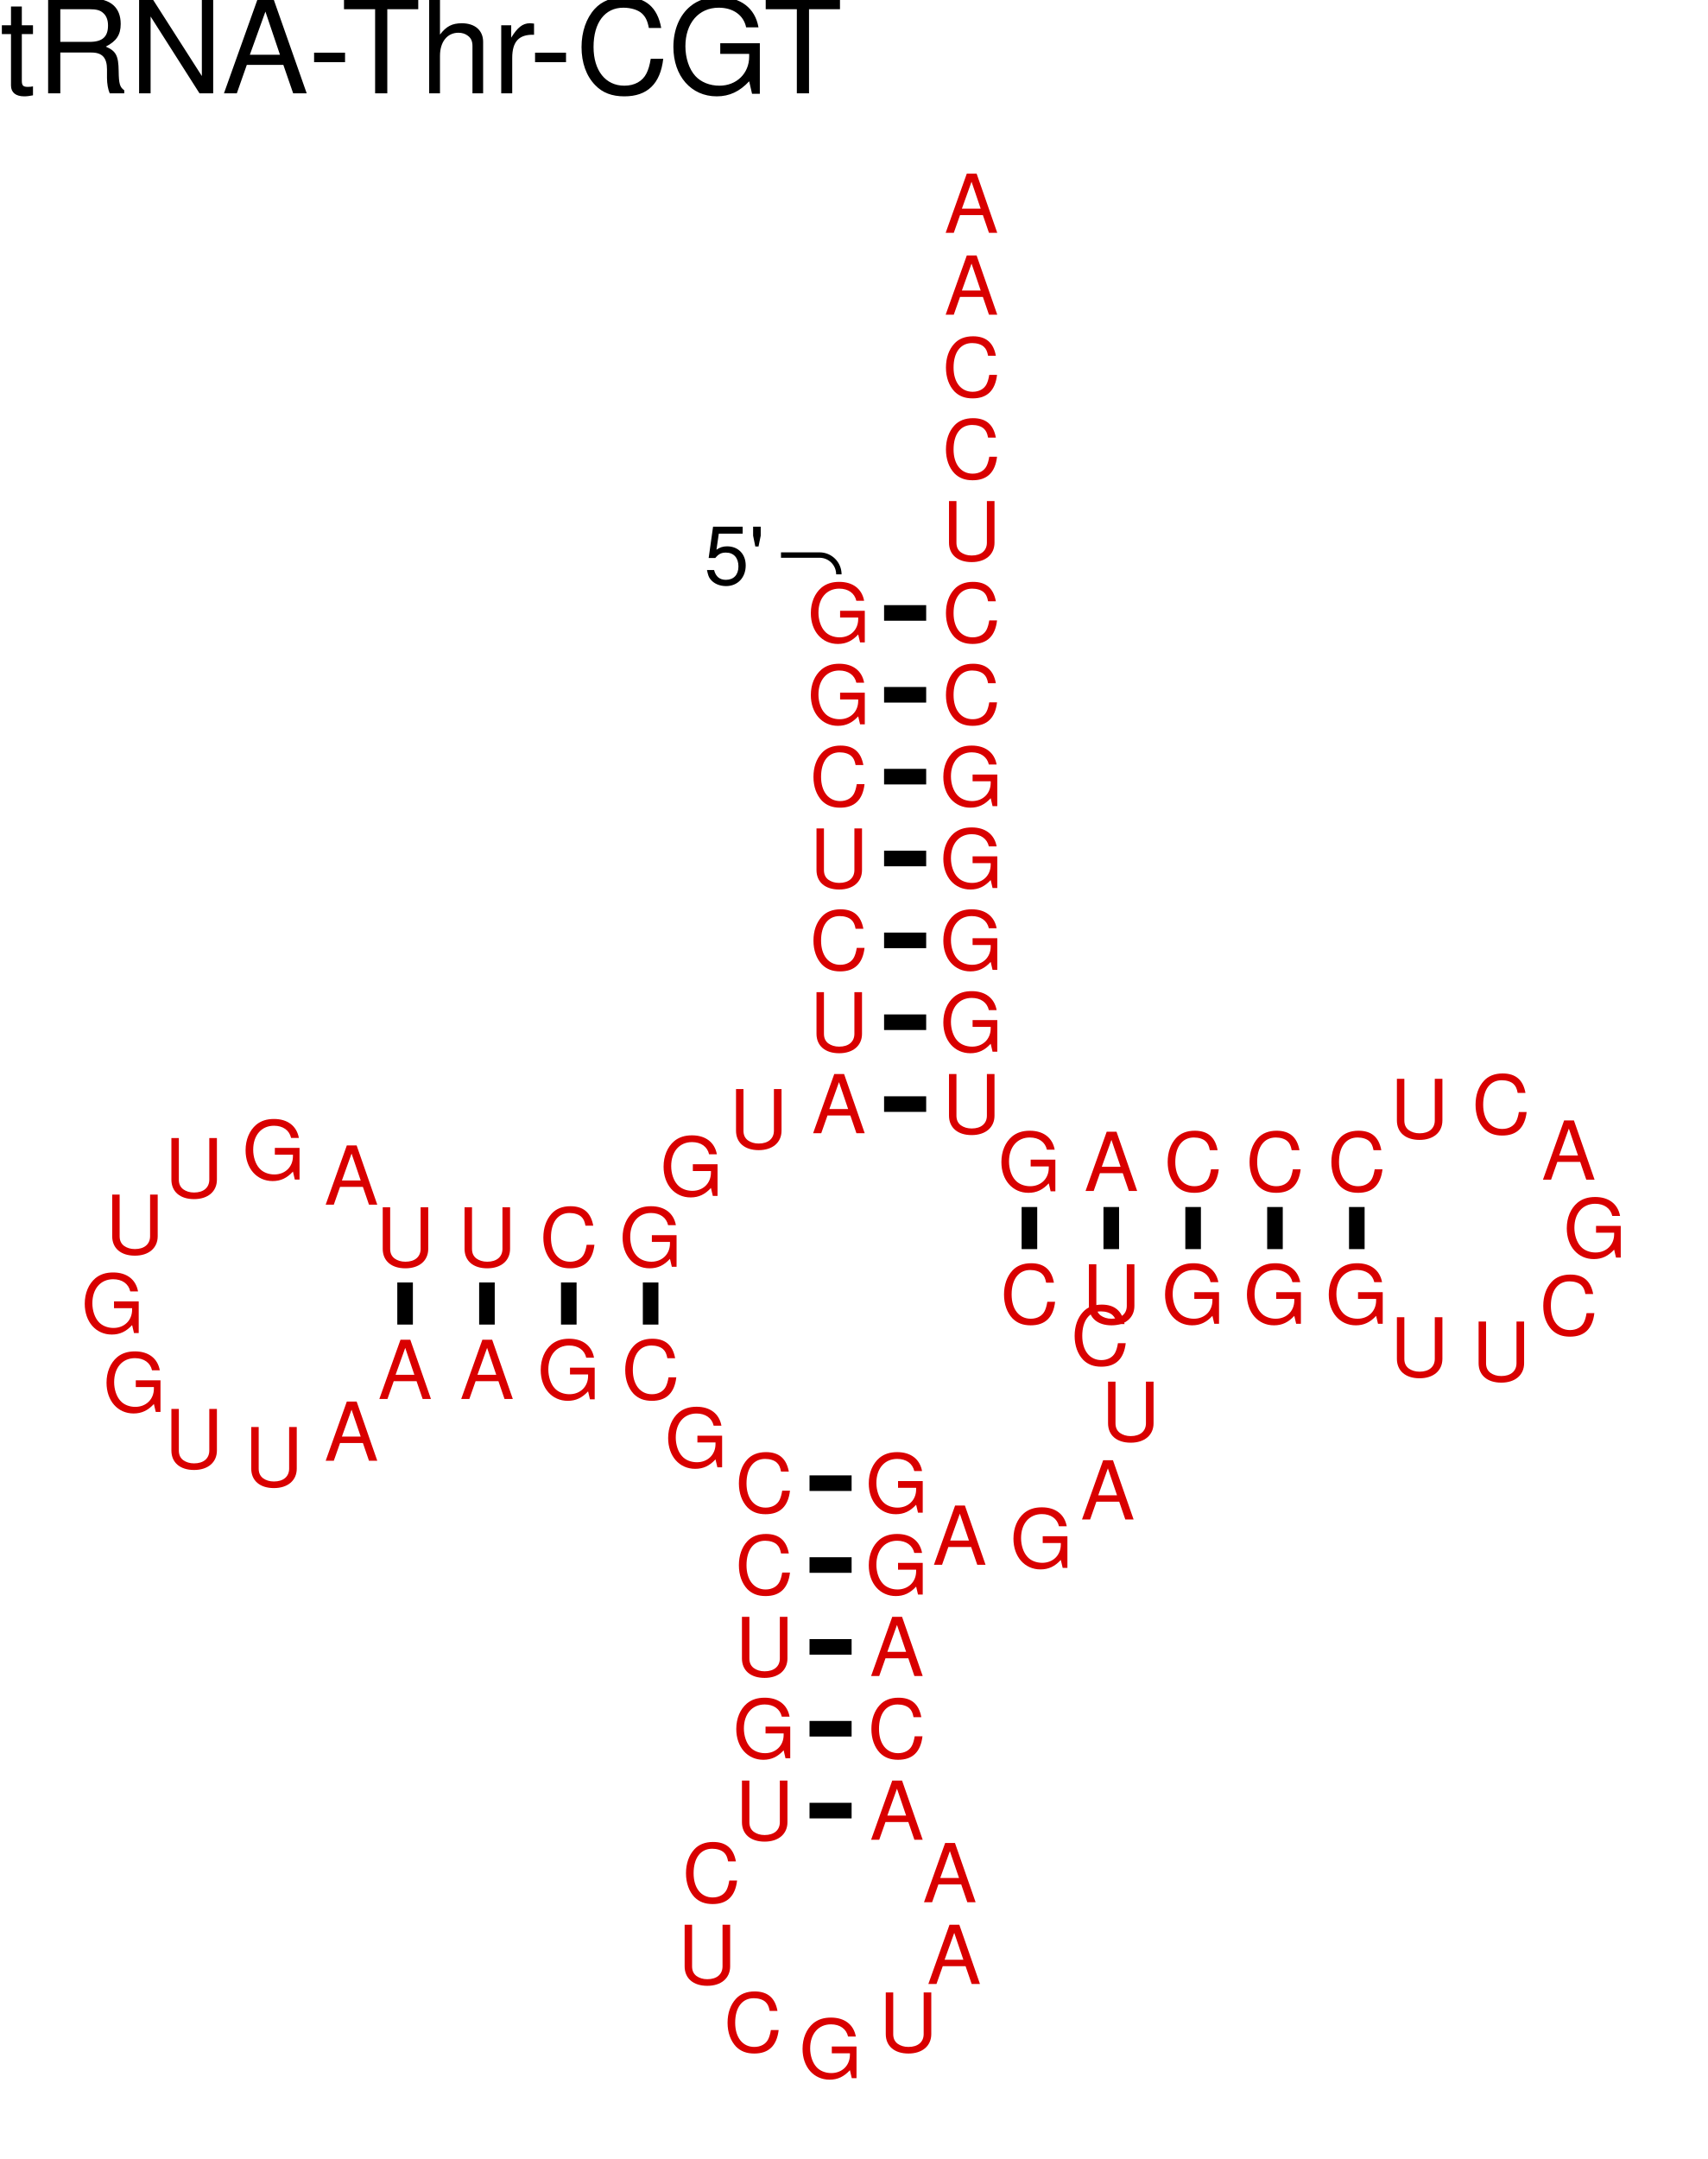
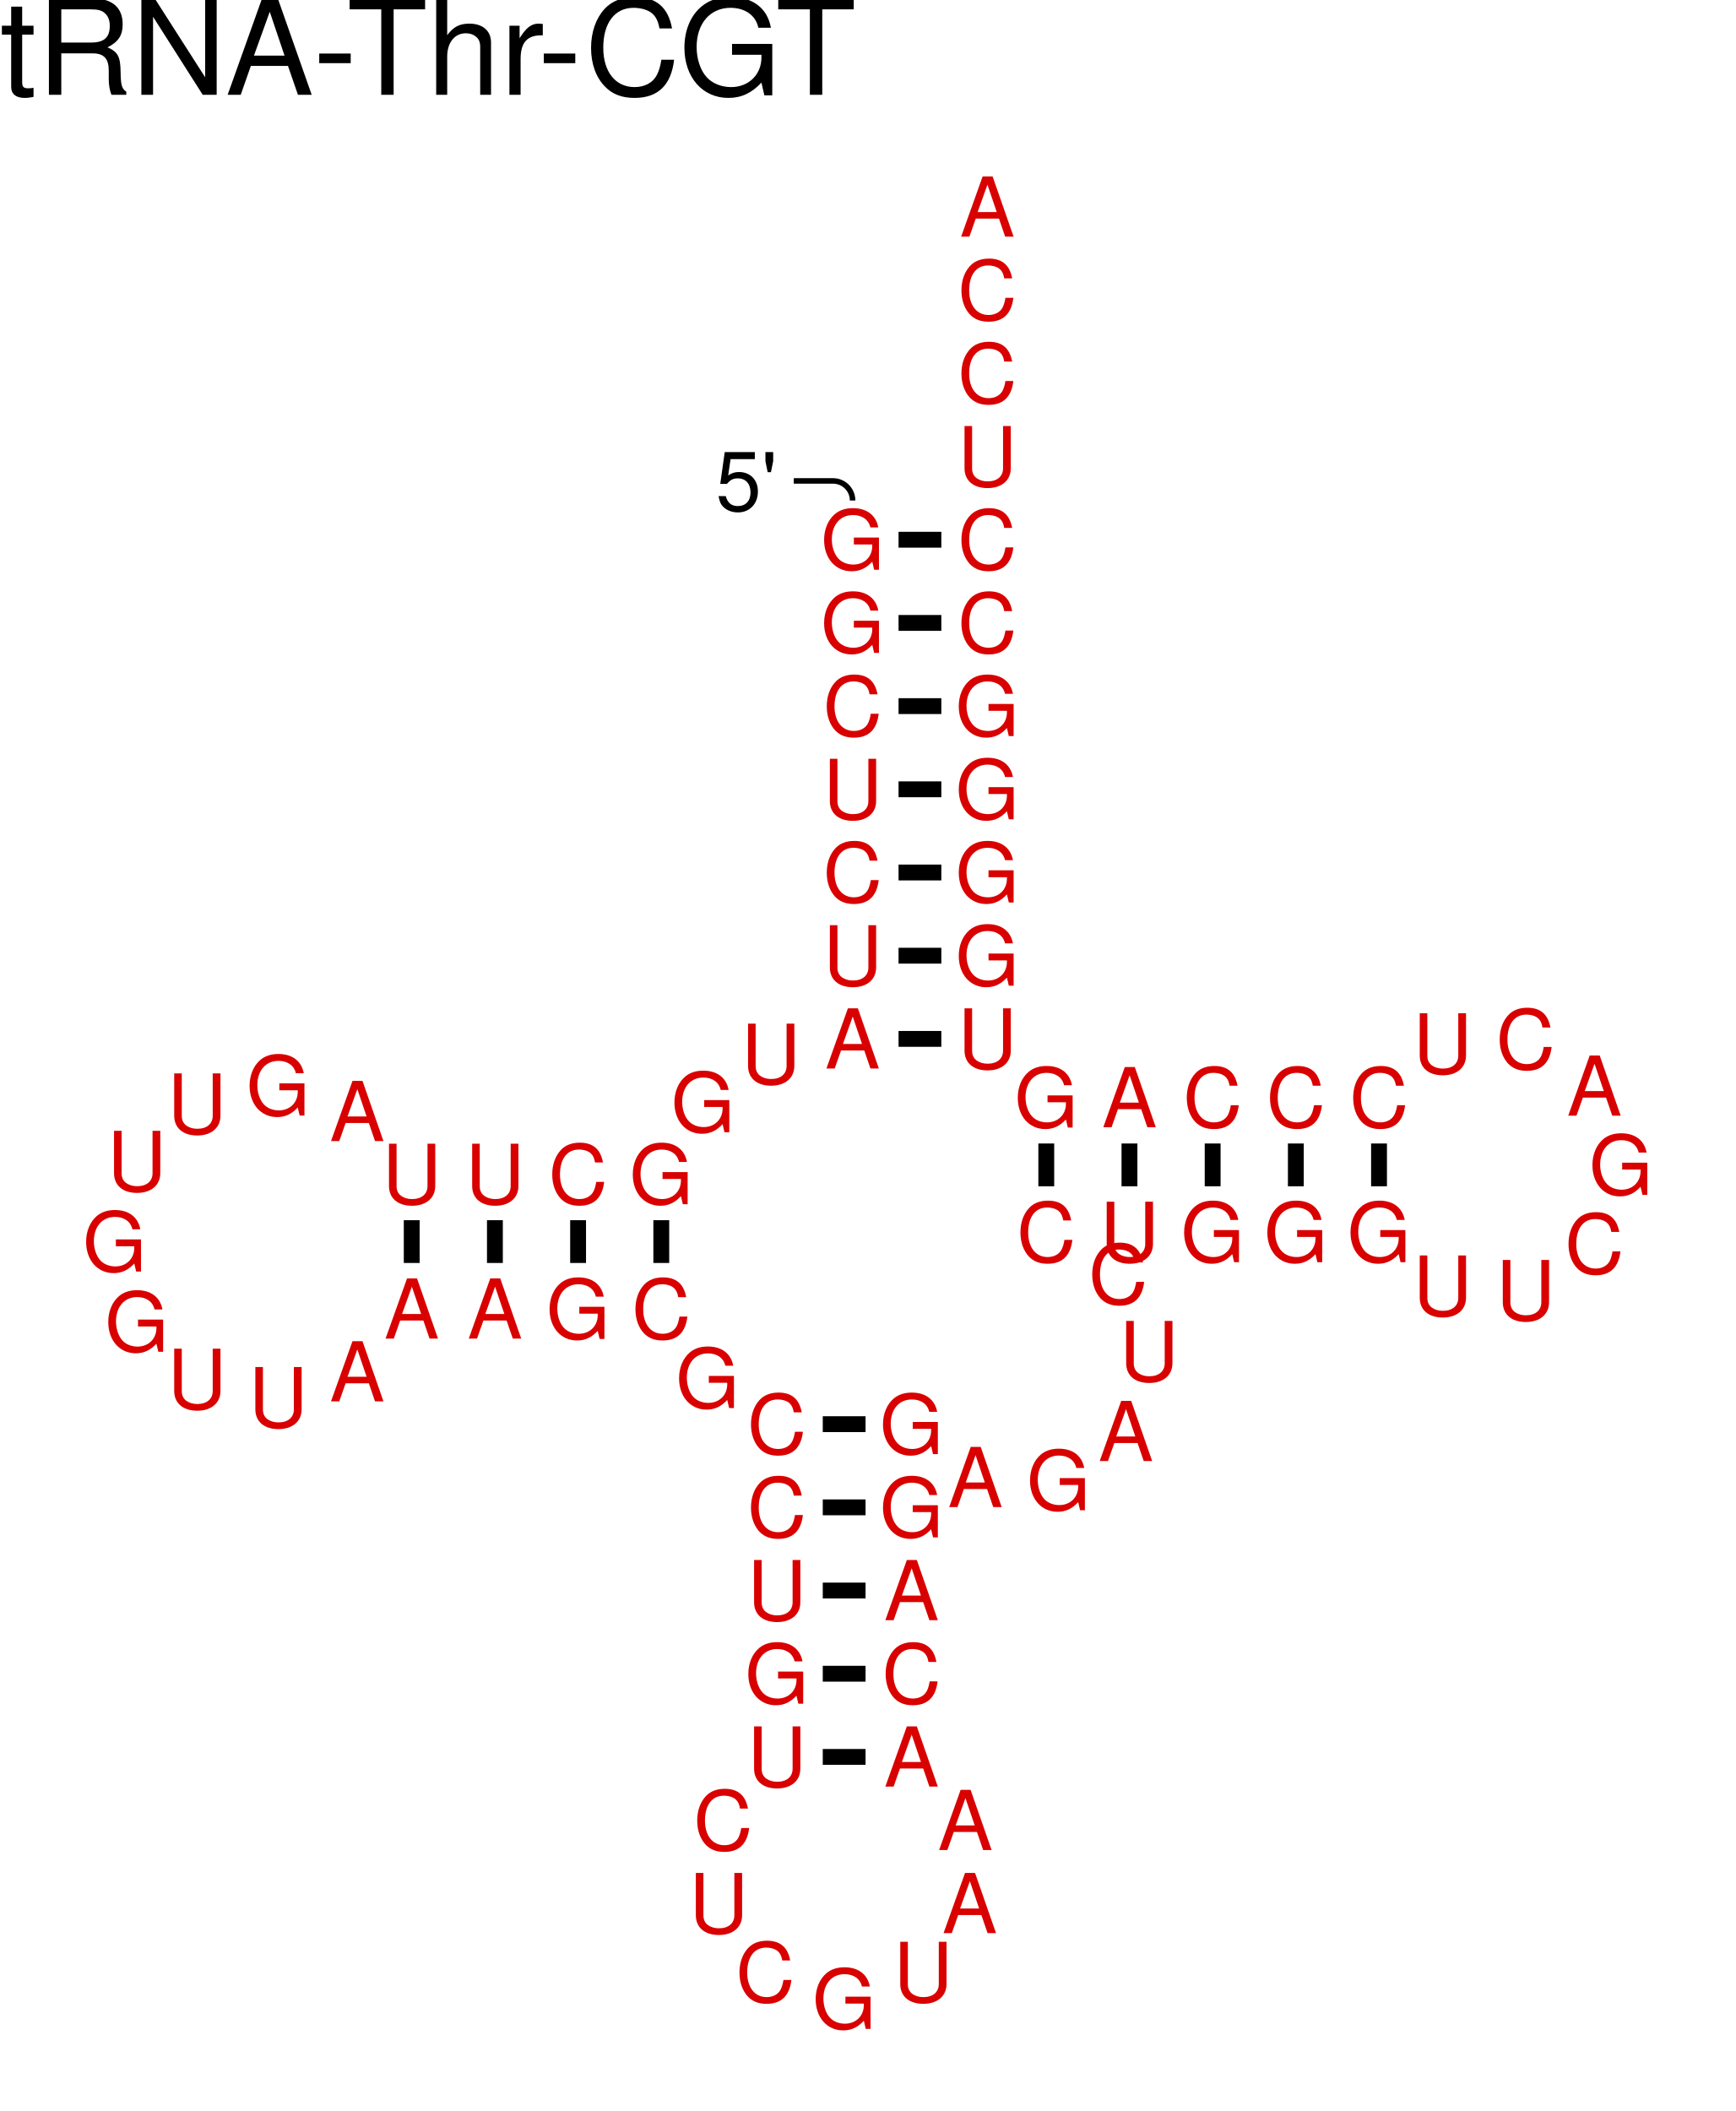
- <svg xmlns="http://www.w3.org/2000/svg" version="1.0" width="157.727" height="199.397" id="svg2403" xml:space="preserve">
+ <svg xmlns="http://www.w3.org/2000/svg" version="1.0" width="157.727" height="191.837" id="svg2403" xml:space="preserve">
  <text x="0" y="8.616" id="text1000">
    <tspan x="0" y="8.616" fill="#000000" font-variant="normal" font-weight="normal" font-style="normal" font-family="Helvetica, Arial, sans-serif" font-size="12" id="tspan1001">tRNA-Thr-CGT</tspan>
  </text>
+   <path fill="none" stroke="#000000" stroke-width="1.44" stroke-linecap="butt" stroke-linejoin="miter" d="M 81.66 49.048 L 85.548 49.048 " />
  <path fill="none" stroke="#000000" stroke-width="1.44" stroke-linecap="butt" stroke-linejoin="miter" d="M 81.66 56.608 L 85.548 56.608 " />
  <path fill="none" stroke="#000000" stroke-width="1.44" stroke-linecap="butt" stroke-linejoin="miter" d="M 81.66 64.168 L 85.548 64.168 " />
  <path fill="none" stroke="#000000" stroke-width="1.44" stroke-linecap="butt" stroke-linejoin="miter" d="M 81.66 71.728 L 85.548 71.728 " />
  <path fill="none" stroke="#000000" stroke-width="1.44" stroke-linecap="butt" stroke-linejoin="miter" d="M 81.66 79.288 L 85.548 79.288 " />
  <path fill="none" stroke="#000000" stroke-width="1.44" stroke-linecap="butt" stroke-linejoin="miter" d="M 81.66 86.849 L 85.548 86.849 " />
  <path fill="none" stroke="#000000" stroke-width="1.44" stroke-linecap="butt" stroke-linejoin="miter" d="M 81.66 94.409 L 85.548 94.409 " />
-   <path fill="none" stroke="#000000" stroke-width="1.44" stroke-linecap="butt" stroke-linejoin="miter" d="M 81.66 101.969 L 85.548 101.969 " />
-   <path fill="none" stroke="#000000" stroke-width="1.44" stroke-linecap="butt" stroke-linejoin="miter" d="M 60.097 118.445 L 60.097 122.333 " />
-   <path fill="none" stroke="#000000" stroke-width="1.44" stroke-linecap="butt" stroke-linejoin="miter" d="M 52.537 118.445 L 52.537 122.333 " />
-   <path fill="none" stroke="#000000" stroke-width="1.44" stroke-linecap="butt" stroke-linejoin="miter" d="M 44.977 118.445 L 44.977 122.333 " />
-   <path fill="none" stroke="#000000" stroke-width="1.44" stroke-linecap="butt" stroke-linejoin="miter" d="M 37.417 118.445 L 37.417 122.333 " />
+   <path fill="none" stroke="#000000" stroke-width="1.44" stroke-linecap="butt" stroke-linejoin="miter" d="M 60.097 110.885 L 60.097 114.773 " />
+   <path fill="none" stroke="#000000" stroke-width="1.44" stroke-linecap="butt" stroke-linejoin="miter" d="M 52.537 110.885 L 52.537 114.773 " />
+   <path fill="none" stroke="#000000" stroke-width="1.44" stroke-linecap="butt" stroke-linejoin="miter" d="M 44.977 110.885 L 44.977 114.773 " />
+   <path fill="none" stroke="#000000" stroke-width="1.44" stroke-linecap="butt" stroke-linejoin="miter" d="M 37.417 110.885 L 37.417 114.773 " />
+   <path fill="none" stroke="#000000" stroke-width="1.44" stroke-linecap="butt" stroke-linejoin="miter" d="M 74.773 129.42 L 78.661 129.42 " />
  <path fill="none" stroke="#000000" stroke-width="1.44" stroke-linecap="butt" stroke-linejoin="miter" d="M 74.773 136.98 L 78.661 136.98 " />
  <path fill="none" stroke="#000000" stroke-width="1.44" stroke-linecap="butt" stroke-linejoin="miter" d="M 74.773 144.54 L 78.661 144.54 " />
  <path fill="none" stroke="#000000" stroke-width="1.44" stroke-linecap="butt" stroke-linejoin="miter" d="M 74.773 152.1 L 78.661 152.1 " />
  <path fill="none" stroke="#000000" stroke-width="1.44" stroke-linecap="butt" stroke-linejoin="miter" d="M 74.773 159.66 L 78.661 159.66 " />
-   <path fill="none" stroke="#000000" stroke-width="1.44" stroke-linecap="butt" stroke-linejoin="miter" d="M 74.773 167.22 L 78.661 167.22 " />
-   <path fill="none" stroke="#000000" stroke-width="1.44" stroke-linecap="butt" stroke-linejoin="miter" d="M 95.085 115.363 L 95.085 111.475 " />
-   <path fill="none" stroke="#000000" stroke-width="1.44" stroke-linecap="butt" stroke-linejoin="miter" d="M 102.645 115.363 L 102.645 111.475 " />
-   <path fill="none" stroke="#000000" stroke-width="1.44" stroke-linecap="butt" stroke-linejoin="miter" d="M 110.205 115.363 L 110.205 111.475 " />
-   <path fill="none" stroke="#000000" stroke-width="1.44" stroke-linecap="butt" stroke-linejoin="miter" d="M 117.765 115.363 L 117.765 111.475 " />
-   <path fill="none" stroke="#000000" stroke-width="1.44" stroke-linecap="butt" stroke-linejoin="miter" d="M 125.325 115.363 L 125.325 111.475 " />
-   <text x="74.566" y="59.301" id="text1002">
-     <tspan x="74.566" y="59.301" fill="#d90000" font-variant="normal" font-weight="normal" font-style="normal" font-family="Helvetica, Arial, sans-serif" font-size="7.5" id="tspan1003">G</tspan>
-   </text>
-   <text x="74.566" y="66.861" id="text1004">
-     <tspan x="74.566" y="66.861" fill="#d90000" font-variant="normal" font-weight="normal" font-style="normal" font-family="Helvetica, Arial, sans-serif" font-size="7.5" id="tspan1005">G</tspan>
-   </text>
-   <text x="74.776" y="74.421" id="text1006">
-     <tspan x="74.776" y="74.421" fill="#d90000" font-variant="normal" font-weight="normal" font-style="normal" font-family="Helvetica, Arial, sans-serif" font-size="7.5" id="tspan1007">C</tspan>
-   </text>
-   <text x="74.776" y="81.981" id="text1008">
-     <tspan x="74.776" y="81.981" fill="#d90000" font-variant="normal" font-weight="normal" font-style="normal" font-family="Helvetica, Arial, sans-serif" font-size="7.5" id="tspan1009">U</tspan>
-   </text>
-   <text x="74.776" y="89.541" id="text1010">
-     <tspan x="74.776" y="89.541" fill="#d90000" font-variant="normal" font-weight="normal" font-style="normal" font-family="Helvetica, Arial, sans-serif" font-size="7.5" id="tspan1011">C</tspan>
-   </text>
-   <text x="74.776" y="97.101" id="text1012">
-     <tspan x="74.776" y="97.101" fill="#d90000" font-variant="normal" font-weight="normal" font-style="normal" font-family="Helvetica, Arial, sans-serif" font-size="7.5" id="tspan1013">U</tspan>
-   </text>
-   <text x="74.982" y="104.661" id="text1014">
-     <tspan x="74.982" y="104.661" fill="#d90000" font-variant="normal" font-weight="normal" font-style="normal" font-family="Helvetica, Arial, sans-serif" font-size="7.5" id="tspan1015">A</tspan>
-   </text>
-   <text x="67.345" y="106.051" id="text1016">
-     <tspan x="67.345" y="106.051" fill="#d90000" font-variant="normal" font-weight="normal" font-style="normal" font-family="Helvetica, Arial, sans-serif" font-size="7.5" id="tspan1017">U</tspan>
-   </text>
-   <text x="60.963" y="110.417" id="text1018">
-     <tspan x="60.963" y="110.417" fill="#d90000" font-variant="normal" font-weight="normal" font-style="normal" font-family="Helvetica, Arial, sans-serif" font-size="7.5" id="tspan1019">G</tspan>
-   </text>
-   <text x="57.179" y="116.962" id="text1020">
-     <tspan x="57.179" y="116.962" fill="#d90000" font-variant="normal" font-weight="normal" font-style="normal" font-family="Helvetica, Arial, sans-serif" font-size="7.5" id="tspan1021">G</tspan>
-   </text>
-   <text x="49.829" y="116.962" id="text1022">
-     <tspan x="49.829" y="116.962" fill="#d90000" font-variant="normal" font-weight="normal" font-style="normal" font-family="Helvetica, Arial, sans-serif" font-size="7.5" id="tspan1023">C</tspan>
-   </text>
-   <text x="42.269" y="116.962" id="text1024">
-     <tspan x="42.269" y="116.962" fill="#d90000" font-variant="normal" font-weight="normal" font-style="normal" font-family="Helvetica, Arial, sans-serif" font-size="7.5" id="tspan1025">U</tspan>
-   </text>
-   <text x="34.709" y="116.962" id="text1026">
-     <tspan x="34.709" y="116.962" fill="#d90000" font-variant="normal" font-weight="normal" font-style="normal" font-family="Helvetica, Arial, sans-serif" font-size="7.5" id="tspan1027">U</tspan>
-   </text>
-   <text x="29.957" y="111.255" id="text1028">
-     <tspan x="29.957" y="111.255" fill="#d90000" font-variant="normal" font-weight="normal" font-style="normal" font-family="Helvetica, Arial, sans-serif" font-size="7.5" id="tspan1029">A</tspan>
-   </text>
-   <text x="22.355" y="108.904" id="text1030">
-     <tspan x="22.355" y="108.904" fill="#d90000" font-variant="normal" font-weight="normal" font-style="normal" font-family="Helvetica, Arial, sans-serif" font-size="7.5" id="tspan1031">G</tspan>
-   </text>
-   <text x="15.192" y="110.575" id="text1032">
-     <tspan x="15.192" y="110.575" fill="#d90000" font-variant="normal" font-weight="normal" font-style="normal" font-family="Helvetica, Arial, sans-serif" font-size="7.5" id="tspan1033">U</tspan>
-   </text>
-   <text x="9.723" y="115.795" id="text1034">
-     <tspan x="9.723" y="115.795" fill="#d90000" font-variant="normal" font-weight="normal" font-style="normal" font-family="Helvetica, Arial, sans-serif" font-size="7.5" id="tspan1035">U</tspan>
-   </text>
-   <text x="7.5" y="123.082" id="text1036">
-     <tspan x="7.5" y="123.082" fill="#d90000" font-variant="normal" font-weight="normal" font-style="normal" font-family="Helvetica, Arial, sans-serif" font-size="7.5" id="tspan1037">G</tspan>
-   </text>
-   <text x="9.513" y="130.369" id="text1038">
-     <tspan x="9.513" y="130.369" fill="#d90000" font-variant="normal" font-weight="normal" font-style="normal" font-family="Helvetica, Arial, sans-serif" font-size="7.5" id="tspan1039">G</tspan>
-   </text>
-   <text x="15.192" y="135.588" id="text1040">
-     <tspan x="15.192" y="135.588" fill="#d90000" font-variant="normal" font-weight="normal" font-style="normal" font-family="Helvetica, Arial, sans-serif" font-size="7.5" id="tspan1041">U</tspan>
-   </text>
-   <text x="22.565" y="137.259" id="text1042">
-     <tspan x="22.565" y="137.259" fill="#d90000" font-variant="normal" font-weight="normal" font-style="normal" font-family="Helvetica, Arial, sans-serif" font-size="7.5" id="tspan1043">U</tspan>
-   </text>
-   <text x="29.957" y="134.908" id="text1044">
-     <tspan x="29.957" y="134.908" fill="#d90000" font-variant="normal" font-weight="normal" font-style="normal" font-family="Helvetica, Arial, sans-serif" font-size="7.5" id="tspan1045">A</tspan>
-   </text>
-   <text x="34.915" y="129.202" id="text1046">
-     <tspan x="34.915" y="129.202" fill="#d90000" font-variant="normal" font-weight="normal" font-style="normal" font-family="Helvetica, Arial, sans-serif" font-size="7.5" id="tspan1047">A</tspan>
-   </text>
-   <text x="42.475" y="129.202" id="text1048">
-     <tspan x="42.475" y="129.202" fill="#d90000" font-variant="normal" font-weight="normal" font-style="normal" font-family="Helvetica, Arial, sans-serif" font-size="7.5" id="tspan1049">A</tspan>
-   </text>
-   <text x="49.619" y="129.202" id="text1050">
-     <tspan x="49.619" y="129.202" fill="#d90000" font-variant="normal" font-weight="normal" font-style="normal" font-family="Helvetica, Arial, sans-serif" font-size="7.5" id="tspan1051">G</tspan>
-   </text>
-   <text x="57.389" y="129.202" id="text1052">
-     <tspan x="57.389" y="129.202" fill="#d90000" font-variant="normal" font-weight="normal" font-style="normal" font-family="Helvetica, Arial, sans-serif" font-size="7.5" id="tspan1053">C</tspan>
-   </text>
-   <text x="61.387" y="135.483" id="text1054">
-     <tspan x="61.387" y="135.483" fill="#d90000" font-variant="normal" font-weight="normal" font-style="normal" font-family="Helvetica, Arial, sans-serif" font-size="7.5" id="tspan1055">G</tspan>
-   </text>
-   <text x="67.889" y="139.673" id="text1056">
-     <tspan x="67.889" y="139.673" fill="#d90000" font-variant="normal" font-weight="normal" font-style="normal" font-family="Helvetica, Arial, sans-serif" font-size="7.5" id="tspan1057">C</tspan>
-   </text>
-   <text x="67.889" y="147.233" id="text1058">
-     <tspan x="67.889" y="147.233" fill="#d90000" font-variant="normal" font-weight="normal" font-style="normal" font-family="Helvetica, Arial, sans-serif" font-size="7.5" id="tspan1059">C</tspan>
-   </text>
-   <text x="67.889" y="154.793" id="text1060">
-     <tspan x="67.889" y="154.793" fill="#d90000" font-variant="normal" font-weight="normal" font-style="normal" font-family="Helvetica, Arial, sans-serif" font-size="7.5" id="tspan1061">U</tspan>
-   </text>
-   <text x="67.679" y="162.353" id="text1062">
-     <tspan x="67.679" y="162.353" fill="#d90000" font-variant="normal" font-weight="normal" font-style="normal" font-family="Helvetica, Arial, sans-serif" font-size="7.5" id="tspan1063">G</tspan>
-   </text>
-   <text x="67.889" y="169.913" id="text1064">
-     <tspan x="67.889" y="169.913" fill="#d90000" font-variant="normal" font-weight="normal" font-style="normal" font-family="Helvetica, Arial, sans-serif" font-size="7.5" id="tspan1065">U</tspan>
-   </text>
-   <text x="63.002" y="175.68" id="text1066">
-     <tspan x="63.002" y="175.68" fill="#d90000" font-variant="normal" font-weight="normal" font-style="normal" font-family="Helvetica, Arial, sans-serif" font-size="7.5" id="tspan1067">C</tspan>
-   </text>
-   <text x="62.599" y="183.23" id="text1068">
-     <tspan x="62.599" y="183.23" fill="#d90000" font-variant="normal" font-weight="normal" font-style="normal" font-family="Helvetica, Arial, sans-serif" font-size="7.5" id="tspan1069">U</tspan>
-   </text>
-   <text x="66.845" y="189.485" id="text1070">
-     <tspan x="66.845" y="189.485" fill="#d90000" font-variant="normal" font-weight="normal" font-style="normal" font-family="Helvetica, Arial, sans-serif" font-size="7.5" id="tspan1071">C</tspan>
-   </text>
-   <text x="73.799" y="191.897" id="text1072">
-     <tspan x="73.799" y="191.897" fill="#d90000" font-variant="normal" font-weight="normal" font-style="normal" font-family="Helvetica, Arial, sans-serif" font-size="7.5" id="tspan1073">G</tspan>
-   </text>
-   <text x="81.174" y="189.485" id="text1074">
-     <tspan x="81.174" y="189.485" fill="#d90000" font-variant="normal" font-weight="normal" font-style="normal" font-family="Helvetica, Arial, sans-serif" font-size="7.5" id="tspan1075">U</tspan>
-   </text>
-   <text x="85.626" y="183.23" id="text1076">
-     <tspan x="85.626" y="183.23" fill="#d90000" font-variant="normal" font-weight="normal" font-style="normal" font-family="Helvetica, Arial, sans-serif" font-size="7.5" id="tspan1077">A</tspan>
-   </text>
-   <text x="85.223" y="175.68" id="text1078">
-     <tspan x="85.223" y="175.68" fill="#d90000" font-variant="normal" font-weight="normal" font-style="normal" font-family="Helvetica, Arial, sans-serif" font-size="7.5" id="tspan1079">A</tspan>
-   </text>
-   <text x="80.335" y="169.913" id="text1080">
-     <tspan x="80.335" y="169.913" fill="#d90000" font-variant="normal" font-weight="normal" font-style="normal" font-family="Helvetica, Arial, sans-serif" font-size="7.5" id="tspan1081">A</tspan>
-   </text>
-   <text x="80.129" y="162.353" id="text1082">
-     <tspan x="80.129" y="162.353" fill="#d90000" font-variant="normal" font-weight="normal" font-style="normal" font-family="Helvetica, Arial, sans-serif" font-size="7.5" id="tspan1083">C</tspan>
-   </text>
-   <text x="80.335" y="154.793" id="text1084">
-     <tspan x="80.335" y="154.793" fill="#d90000" font-variant="normal" font-weight="normal" font-style="normal" font-family="Helvetica, Arial, sans-serif" font-size="7.5" id="tspan1085">A</tspan>
-   </text>
-   <text x="79.919" y="147.233" id="text1086">
-     <tspan x="79.919" y="147.233" fill="#d90000" font-variant="normal" font-weight="normal" font-style="normal" font-family="Helvetica, Arial, sans-serif" font-size="7.5" id="tspan1087">G</tspan>
-   </text>
-   <text x="79.919" y="139.673" id="text1088">
-     <tspan x="79.919" y="139.673" fill="#d90000" font-variant="normal" font-weight="normal" font-style="normal" font-family="Helvetica, Arial, sans-serif" font-size="7.5" id="tspan1089">G</tspan>
-   </text>
-   <text x="86.14" y="144.516" id="text1090">
-     <tspan x="86.14" y="144.516" fill="#d90000" font-variant="normal" font-weight="normal" font-style="normal" font-family="Helvetica, Arial, sans-serif" font-size="7.5" id="tspan1091">A</tspan>
-   </text>
-   <text x="93.28" y="144.771" id="text1092">
-     <tspan x="93.28" y="144.771" fill="#d90000" font-variant="normal" font-weight="normal" font-style="normal" font-family="Helvetica, Arial, sans-serif" font-size="7.5" id="tspan1093">G</tspan>
-   </text>
-   <text x="99.815" y="140.331" id="text1094">
-     <tspan x="99.815" y="140.331" fill="#d90000" font-variant="normal" font-weight="normal" font-style="normal" font-family="Helvetica, Arial, sans-serif" font-size="7.5" id="tspan1095">A</tspan>
-   </text>
-   <text x="101.708" y="133.068" id="text1096">
-     <tspan x="101.708" y="133.068" fill="#d90000" font-variant="normal" font-weight="normal" font-style="normal" font-family="Helvetica, Arial, sans-serif" font-size="7.5" id="tspan1097">U</tspan>
-   </text>
-   <text x="98.903" y="126.048" id="text1098">
-     <tspan x="98.903" y="126.048" fill="#d90000" font-variant="normal" font-weight="normal" font-style="normal" font-family="Helvetica, Arial, sans-serif" font-size="7.5" id="tspan1099">C</tspan>
-   </text>
-   <text x="92.377" y="122.231" id="text1100">
-     <tspan x="92.377" y="122.231" fill="#d90000" font-variant="normal" font-weight="normal" font-style="normal" font-family="Helvetica, Arial, sans-serif" font-size="7.5" id="tspan1101">C</tspan>
-   </text>
-   <text x="99.937" y="122.231" id="text1102">
-     <tspan x="99.937" y="122.231" fill="#d90000" font-variant="normal" font-weight="normal" font-style="normal" font-family="Helvetica, Arial, sans-serif" font-size="7.5" id="tspan1103">U</tspan>
-   </text>
-   <text x="107.287" y="122.231" id="text1104">
-     <tspan x="107.287" y="122.231" fill="#d90000" font-variant="normal" font-weight="normal" font-style="normal" font-family="Helvetica, Arial, sans-serif" font-size="7.5" id="tspan1105">G</tspan>
-   </text>
-   <text x="114.847" y="122.231" id="text1106">
-     <tspan x="114.847" y="122.231" fill="#d90000" font-variant="normal" font-weight="normal" font-style="normal" font-family="Helvetica, Arial, sans-serif" font-size="7.5" id="tspan1107">G</tspan>
-   </text>
-   <text x="122.407" y="122.231" id="text1108">
-     <tspan x="122.407" y="122.231" fill="#d90000" font-variant="normal" font-weight="normal" font-style="normal" font-family="Helvetica, Arial, sans-serif" font-size="7.5" id="tspan1109">G</tspan>
-   </text>
-   <text x="128.385" y="127.119" id="text1110">
-     <tspan x="128.385" y="127.119" fill="#d90000" font-variant="normal" font-weight="normal" font-style="normal" font-family="Helvetica, Arial, sans-serif" font-size="7.5" id="tspan1111">U</tspan>
-   </text>
-   <text x="135.934" y="127.522" id="text1112">
-     <tspan x="135.934" y="127.522" fill="#d90000" font-variant="normal" font-weight="normal" font-style="normal" font-family="Helvetica, Arial, sans-serif" font-size="7.5" id="tspan1113">U</tspan>
-   </text>
-   <text x="142.189" y="123.276" id="text1114">
-     <tspan x="142.189" y="123.276" fill="#d90000" font-variant="normal" font-weight="normal" font-style="normal" font-family="Helvetica, Arial, sans-serif" font-size="7.5" id="tspan1115">C</tspan>
-   </text>
-   <text x="144.392" y="116.111" id="text1116">
-     <tspan x="144.392" y="116.111" fill="#d90000" font-variant="normal" font-weight="normal" font-style="normal" font-family="Helvetica, Arial, sans-serif" font-size="7.5" id="tspan1117">G</tspan>
-   </text>
-   <text x="142.396" y="108.947" id="text1118">
-     <tspan x="142.396" y="108.947" fill="#d90000" font-variant="normal" font-weight="normal" font-style="normal" font-family="Helvetica, Arial, sans-serif" font-size="7.5" id="tspan1119">A</tspan>
-   </text>
-   <text x="135.934" y="104.701" id="text1120">
-     <tspan x="135.934" y="104.701" fill="#d90000" font-variant="normal" font-weight="normal" font-style="normal" font-family="Helvetica, Arial, sans-serif" font-size="7.5" id="tspan1121">C</tspan>
-   </text>
-   <text x="128.385" y="105.104" id="text1122">
-     <tspan x="128.385" y="105.104" fill="#d90000" font-variant="normal" font-weight="normal" font-style="normal" font-family="Helvetica, Arial, sans-serif" font-size="7.5" id="tspan1123">U</tspan>
-   </text>
-   <text x="122.617" y="109.991" id="text1124">
-     <tspan x="122.617" y="109.991" fill="#d90000" font-variant="normal" font-weight="normal" font-style="normal" font-family="Helvetica, Arial, sans-serif" font-size="7.5" id="tspan1125">C</tspan>
-   </text>
-   <text x="115.057" y="109.991" id="text1126">
-     <tspan x="115.057" y="109.991" fill="#d90000" font-variant="normal" font-weight="normal" font-style="normal" font-family="Helvetica, Arial, sans-serif" font-size="7.5" id="tspan1127">C</tspan>
-   </text>
-   <text x="107.497" y="109.991" id="text1128">
-     <tspan x="107.497" y="109.991" fill="#d90000" font-variant="normal" font-weight="normal" font-style="normal" font-family="Helvetica, Arial, sans-serif" font-size="7.5" id="tspan1129">C</tspan>
-   </text>
-   <text x="100.143" y="109.991" id="text1130">
-     <tspan x="100.143" y="109.991" fill="#d90000" font-variant="normal" font-weight="normal" font-style="normal" font-family="Helvetica, Arial, sans-serif" font-size="7.5" id="tspan1131">A</tspan>
-   </text>
-   <text x="92.167" y="109.991" id="text1132">
-     <tspan x="92.167" y="109.991" fill="#d90000" font-variant="normal" font-weight="normal" font-style="normal" font-family="Helvetica, Arial, sans-serif" font-size="7.5" id="tspan1133">G</tspan>
-   </text>
-   <text x="87.016" y="104.661" id="text1134">
-     <tspan x="87.016" y="104.661" fill="#d90000" font-variant="normal" font-weight="normal" font-style="normal" font-family="Helvetica, Arial, sans-serif" font-size="7.5" id="tspan1135">U</tspan>
-   </text>
-   <text x="86.806" y="97.101" id="text1136">
-     <tspan x="86.806" y="97.101" fill="#d90000" font-variant="normal" font-weight="normal" font-style="normal" font-family="Helvetica, Arial, sans-serif" font-size="7.5" id="tspan1137">G</tspan>
-   </text>
-   <text x="86.806" y="89.541" id="text1138">
-     <tspan x="86.806" y="89.541" fill="#d90000" font-variant="normal" font-weight="normal" font-style="normal" font-family="Helvetica, Arial, sans-serif" font-size="7.5" id="tspan1139">G</tspan>
-   </text>
-   <text x="86.806" y="81.981" id="text1140">
-     <tspan x="86.806" y="81.981" fill="#d90000" font-variant="normal" font-weight="normal" font-style="normal" font-family="Helvetica, Arial, sans-serif" font-size="7.5" id="tspan1141">G</tspan>
-   </text>
-   <text x="86.806" y="74.421" id="text1142">
-     <tspan x="86.806" y="74.421" fill="#d90000" font-variant="normal" font-weight="normal" font-style="normal" font-family="Helvetica, Arial, sans-serif" font-size="7.5" id="tspan1143">G</tspan>
-   </text>
-   <text x="87.016" y="66.861" id="text1144">
-     <tspan x="87.016" y="66.861" fill="#d90000" font-variant="normal" font-weight="normal" font-style="normal" font-family="Helvetica, Arial, sans-serif" font-size="7.5" id="tspan1145">C</tspan>
-   </text>
-   <text x="87.016" y="59.301" id="text1146">
-     <tspan x="87.016" y="59.301" fill="#d90000" font-variant="normal" font-weight="normal" font-style="normal" font-family="Helvetica, Arial, sans-serif" font-size="7.5" id="tspan1147">C</tspan>
-   </text>
-   <text x="87.016" y="51.741" id="text1148">
-     <tspan x="87.016" y="51.741" fill="#d90000" font-variant="normal" font-weight="normal" font-style="normal" font-family="Helvetica, Arial, sans-serif" font-size="7.5" id="tspan1149">U</tspan>
-   </text>
-   <text x="87.016" y="44.181" id="text1150">
-     <tspan x="87.016" y="44.181" fill="#d90000" font-variant="normal" font-weight="normal" font-style="normal" font-family="Helvetica, Arial, sans-serif" font-size="7.5" id="tspan1151">C</tspan>
-   </text>
-   <text x="87.016" y="36.621" id="text1152">
-     <tspan x="87.016" y="36.621" fill="#d90000" font-variant="normal" font-weight="normal" font-style="normal" font-family="Helvetica, Arial, sans-serif" font-size="7.5" id="tspan1153">C</tspan>
-   </text>
-   <text x="87.222" y="29.061" id="text1154">
-     <tspan x="87.222" y="29.061" fill="#d90000" font-variant="normal" font-weight="normal" font-style="normal" font-family="Helvetica, Arial, sans-serif" font-size="7.5" id="tspan1155">A</tspan>
-   </text>
-   <text x="87.222" y="21.501" id="text1156">
-     <tspan x="87.222" y="21.501" fill="#d90000" font-variant="normal" font-weight="normal" font-style="normal" font-family="Helvetica, Arial, sans-serif" font-size="7.5" id="tspan1157">A</tspan>
-   </text>
-   <path fill="none" stroke="#000000" stroke-width="0.5" stroke-linecap="butt" stroke-linejoin="miter" d="M 77.484 53.045 A 1.782,1.782 270 0,0 75.702,51.263L 72.138 51.263 " />
-   <text x="65.035" y="53.955" id="text1158">
-     <tspan x="65.035" y="53.955" fill="#000000" font-variant="normal" font-weight="normal" font-style="normal" font-family="Helvetica, Arial, sans-serif" font-size="7.5" id="tspan1159">5'</tspan>
+   <path fill="none" stroke="#000000" stroke-width="1.44" stroke-linecap="butt" stroke-linejoin="miter" d="M 95.085 107.803 L 95.085 103.915 " />
+   <path fill="none" stroke="#000000" stroke-width="1.44" stroke-linecap="butt" stroke-linejoin="miter" d="M 102.645 107.803 L 102.645 103.915 " />
+   <path fill="none" stroke="#000000" stroke-width="1.44" stroke-linecap="butt" stroke-linejoin="miter" d="M 110.205 107.803 L 110.205 103.915 " />
+   <path fill="none" stroke="#000000" stroke-width="1.44" stroke-linecap="butt" stroke-linejoin="miter" d="M 117.765 107.803 L 117.765 103.915 " />
+   <path fill="none" stroke="#000000" stroke-width="1.44" stroke-linecap="butt" stroke-linejoin="miter" d="M 125.325 107.803 L 125.325 103.915 " />
+   <text x="74.566" y="51.741" id="text1002">
+     <tspan x="74.566" y="51.741" fill="#d90000" font-variant="normal" font-weight="normal" font-style="normal" font-family="Helvetica, Arial, sans-serif" font-size="7.5" id="tspan1003">G</tspan>
+   </text>
+   <text x="74.566" y="59.301" id="text1004">
+     <tspan x="74.566" y="59.301" fill="#d90000" font-variant="normal" font-weight="normal" font-style="normal" font-family="Helvetica, Arial, sans-serif" font-size="7.5" id="tspan1005">G</tspan>
+   </text>
+   <text x="74.776" y="66.861" id="text1006">
+     <tspan x="74.776" y="66.861" fill="#d90000" font-variant="normal" font-weight="normal" font-style="normal" font-family="Helvetica, Arial, sans-serif" font-size="7.5" id="tspan1007">C</tspan>
+   </text>
+   <text x="74.776" y="74.421" id="text1008">
+     <tspan x="74.776" y="74.421" fill="#d90000" font-variant="normal" font-weight="normal" font-style="normal" font-family="Helvetica, Arial, sans-serif" font-size="7.5" id="tspan1009">U</tspan>
+   </text>
+   <text x="74.776" y="81.981" id="text1010">
+     <tspan x="74.776" y="81.981" fill="#d90000" font-variant="normal" font-weight="normal" font-style="normal" font-family="Helvetica, Arial, sans-serif" font-size="7.5" id="tspan1011">C</tspan>
+   </text>
+   <text x="74.776" y="89.541" id="text1012">
+     <tspan x="74.776" y="89.541" fill="#d90000" font-variant="normal" font-weight="normal" font-style="normal" font-family="Helvetica, Arial, sans-serif" font-size="7.5" id="tspan1013">U</tspan>
+   </text>
+   <text x="74.982" y="97.101" id="text1014">
+     <tspan x="74.982" y="97.101" fill="#d90000" font-variant="normal" font-weight="normal" font-style="normal" font-family="Helvetica, Arial, sans-serif" font-size="7.5" id="tspan1015">A</tspan>
+   </text>
+   <text x="67.345" y="98.491" id="text1016">
+     <tspan x="67.345" y="98.491" fill="#d90000" font-variant="normal" font-weight="normal" font-style="normal" font-family="Helvetica, Arial, sans-serif" font-size="7.5" id="tspan1017">U</tspan>
+   </text>
+   <text x="60.963" y="102.857" id="text1018">
+     <tspan x="60.963" y="102.857" fill="#d90000" font-variant="normal" font-weight="normal" font-style="normal" font-family="Helvetica, Arial, sans-serif" font-size="7.5" id="tspan1019">G</tspan>
+   </text>
+   <text x="57.179" y="109.402" id="text1020">
+     <tspan x="57.179" y="109.402" fill="#d90000" font-variant="normal" font-weight="normal" font-style="normal" font-family="Helvetica, Arial, sans-serif" font-size="7.5" id="tspan1021">G</tspan>
+   </text>
+   <text x="49.829" y="109.402" id="text1022">
+     <tspan x="49.829" y="109.402" fill="#d90000" font-variant="normal" font-weight="normal" font-style="normal" font-family="Helvetica, Arial, sans-serif" font-size="7.5" id="tspan1023">C</tspan>
+   </text>
+   <text x="42.269" y="109.402" id="text1024">
+     <tspan x="42.269" y="109.402" fill="#d90000" font-variant="normal" font-weight="normal" font-style="normal" font-family="Helvetica, Arial, sans-serif" font-size="7.5" id="tspan1025">U</tspan>
+   </text>
+   <text x="34.709" y="109.402" id="text1026">
+     <tspan x="34.709" y="109.402" fill="#d90000" font-variant="normal" font-weight="normal" font-style="normal" font-family="Helvetica, Arial, sans-serif" font-size="7.5" id="tspan1027">U</tspan>
+   </text>
+   <text x="29.957" y="103.695" id="text1028">
+     <tspan x="29.957" y="103.695" fill="#d90000" font-variant="normal" font-weight="normal" font-style="normal" font-family="Helvetica, Arial, sans-serif" font-size="7.5" id="tspan1029">A</tspan>
+   </text>
+   <text x="22.355" y="101.344" id="text1030">
+     <tspan x="22.355" y="101.344" fill="#d90000" font-variant="normal" font-weight="normal" font-style="normal" font-family="Helvetica, Arial, sans-serif" font-size="7.5" id="tspan1031">G</tspan>
+   </text>
+   <text x="15.192" y="103.015" id="text1032">
+     <tspan x="15.192" y="103.015" fill="#d90000" font-variant="normal" font-weight="normal" font-style="normal" font-family="Helvetica, Arial, sans-serif" font-size="7.5" id="tspan1033">U</tspan>
+   </text>
+   <text x="9.723" y="108.235" id="text1034">
+     <tspan x="9.723" y="108.235" fill="#d90000" font-variant="normal" font-weight="normal" font-style="normal" font-family="Helvetica, Arial, sans-serif" font-size="7.5" id="tspan1035">U</tspan>
+   </text>
+   <text x="7.5" y="115.522" id="text1036">
+     <tspan x="7.5" y="115.522" fill="#d90000" font-variant="normal" font-weight="normal" font-style="normal" font-family="Helvetica, Arial, sans-serif" font-size="7.5" id="tspan1037">G</tspan>
+   </text>
+   <text x="9.513" y="122.809" id="text1038">
+     <tspan x="9.513" y="122.809" fill="#d90000" font-variant="normal" font-weight="normal" font-style="normal" font-family="Helvetica, Arial, sans-serif" font-size="7.5" id="tspan1039">G</tspan>
+   </text>
+   <text x="15.192" y="128.028" id="text1040">
+     <tspan x="15.192" y="128.028" fill="#d90000" font-variant="normal" font-weight="normal" font-style="normal" font-family="Helvetica, Arial, sans-serif" font-size="7.5" id="tspan1041">U</tspan>
+   </text>
+   <text x="22.565" y="129.699" id="text1042">
+     <tspan x="22.565" y="129.699" fill="#d90000" font-variant="normal" font-weight="normal" font-style="normal" font-family="Helvetica, Arial, sans-serif" font-size="7.5" id="tspan1043">U</tspan>
+   </text>
+   <text x="29.957" y="127.348" id="text1044">
+     <tspan x="29.957" y="127.348" fill="#d90000" font-variant="normal" font-weight="normal" font-style="normal" font-family="Helvetica, Arial, sans-serif" font-size="7.5" id="tspan1045">A</tspan>
+   </text>
+   <text x="34.915" y="121.642" id="text1046">
+     <tspan x="34.915" y="121.642" fill="#d90000" font-variant="normal" font-weight="normal" font-style="normal" font-family="Helvetica, Arial, sans-serif" font-size="7.5" id="tspan1047">A</tspan>
+   </text>
+   <text x="42.475" y="121.642" id="text1048">
+     <tspan x="42.475" y="121.642" fill="#d90000" font-variant="normal" font-weight="normal" font-style="normal" font-family="Helvetica, Arial, sans-serif" font-size="7.5" id="tspan1049">A</tspan>
+   </text>
+   <text x="49.619" y="121.642" id="text1050">
+     <tspan x="49.619" y="121.642" fill="#d90000" font-variant="normal" font-weight="normal" font-style="normal" font-family="Helvetica, Arial, sans-serif" font-size="7.5" id="tspan1051">G</tspan>
+   </text>
+   <text x="57.389" y="121.642" id="text1052">
+     <tspan x="57.389" y="121.642" fill="#d90000" font-variant="normal" font-weight="normal" font-style="normal" font-family="Helvetica, Arial, sans-serif" font-size="7.5" id="tspan1053">C</tspan>
+   </text>
+   <text x="61.387" y="127.923" id="text1054">
+     <tspan x="61.387" y="127.923" fill="#d90000" font-variant="normal" font-weight="normal" font-style="normal" font-family="Helvetica, Arial, sans-serif" font-size="7.5" id="tspan1055">G</tspan>
+   </text>
+   <text x="67.889" y="132.113" id="text1056">
+     <tspan x="67.889" y="132.113" fill="#d90000" font-variant="normal" font-weight="normal" font-style="normal" font-family="Helvetica, Arial, sans-serif" font-size="7.5" id="tspan1057">C</tspan>
+   </text>
+   <text x="67.889" y="139.673" id="text1058">
+     <tspan x="67.889" y="139.673" fill="#d90000" font-variant="normal" font-weight="normal" font-style="normal" font-family="Helvetica, Arial, sans-serif" font-size="7.5" id="tspan1059">C</tspan>
+   </text>
+   <text x="67.889" y="147.233" id="text1060">
+     <tspan x="67.889" y="147.233" fill="#d90000" font-variant="normal" font-weight="normal" font-style="normal" font-family="Helvetica, Arial, sans-serif" font-size="7.5" id="tspan1061">U</tspan>
+   </text>
+   <text x="67.679" y="154.793" id="text1062">
+     <tspan x="67.679" y="154.793" fill="#d90000" font-variant="normal" font-weight="normal" font-style="normal" font-family="Helvetica, Arial, sans-serif" font-size="7.5" id="tspan1063">G</tspan>
+   </text>
+   <text x="67.889" y="162.353" id="text1064">
+     <tspan x="67.889" y="162.353" fill="#d90000" font-variant="normal" font-weight="normal" font-style="normal" font-family="Helvetica, Arial, sans-serif" font-size="7.5" id="tspan1065">U</tspan>
+   </text>
+   <text x="63.002" y="168.12" id="text1066">
+     <tspan x="63.002" y="168.12" fill="#d90000" font-variant="normal" font-weight="normal" font-style="normal" font-family="Helvetica, Arial, sans-serif" font-size="7.5" id="tspan1067">C</tspan>
+   </text>
+   <text x="62.599" y="175.67" id="text1068">
+     <tspan x="62.599" y="175.67" fill="#d90000" font-variant="normal" font-weight="normal" font-style="normal" font-family="Helvetica, Arial, sans-serif" font-size="7.5" id="tspan1069">U</tspan>
+   </text>
+   <text x="66.845" y="181.925" id="text1070">
+     <tspan x="66.845" y="181.925" fill="#d90000" font-variant="normal" font-weight="normal" font-style="normal" font-family="Helvetica, Arial, sans-serif" font-size="7.5" id="tspan1071">C</tspan>
+   </text>
+   <text x="73.799" y="184.337" id="text1072">
+     <tspan x="73.799" y="184.337" fill="#d90000" font-variant="normal" font-weight="normal" font-style="normal" font-family="Helvetica, Arial, sans-serif" font-size="7.5" id="tspan1073">G</tspan>
+   </text>
+   <text x="81.174" y="181.925" id="text1074">
+     <tspan x="81.174" y="181.925" fill="#d90000" font-variant="normal" font-weight="normal" font-style="normal" font-family="Helvetica, Arial, sans-serif" font-size="7.5" id="tspan1075">U</tspan>
+   </text>
+   <text x="85.626" y="175.67" id="text1076">
+     <tspan x="85.626" y="175.67" fill="#d90000" font-variant="normal" font-weight="normal" font-style="normal" font-family="Helvetica, Arial, sans-serif" font-size="7.5" id="tspan1077">A</tspan>
+   </text>
+   <text x="85.223" y="168.12" id="text1078">
+     <tspan x="85.223" y="168.12" fill="#d90000" font-variant="normal" font-weight="normal" font-style="normal" font-family="Helvetica, Arial, sans-serif" font-size="7.5" id="tspan1079">A</tspan>
+   </text>
+   <text x="80.335" y="162.353" id="text1080">
+     <tspan x="80.335" y="162.353" fill="#d90000" font-variant="normal" font-weight="normal" font-style="normal" font-family="Helvetica, Arial, sans-serif" font-size="7.5" id="tspan1081">A</tspan>
+   </text>
+   <text x="80.129" y="154.793" id="text1082">
+     <tspan x="80.129" y="154.793" fill="#d90000" font-variant="normal" font-weight="normal" font-style="normal" font-family="Helvetica, Arial, sans-serif" font-size="7.5" id="tspan1083">C</tspan>
+   </text>
+   <text x="80.335" y="147.233" id="text1084">
+     <tspan x="80.335" y="147.233" fill="#d90000" font-variant="normal" font-weight="normal" font-style="normal" font-family="Helvetica, Arial, sans-serif" font-size="7.5" id="tspan1085">A</tspan>
+   </text>
+   <text x="79.919" y="139.673" id="text1086">
+     <tspan x="79.919" y="139.673" fill="#d90000" font-variant="normal" font-weight="normal" font-style="normal" font-family="Helvetica, Arial, sans-serif" font-size="7.5" id="tspan1087">G</tspan>
+   </text>
+   <text x="79.919" y="132.113" id="text1088">
+     <tspan x="79.919" y="132.113" fill="#d90000" font-variant="normal" font-weight="normal" font-style="normal" font-family="Helvetica, Arial, sans-serif" font-size="7.5" id="tspan1089">G</tspan>
+   </text>
+   <text x="86.14" y="136.956" id="text1090">
+     <tspan x="86.14" y="136.956" fill="#d90000" font-variant="normal" font-weight="normal" font-style="normal" font-family="Helvetica, Arial, sans-serif" font-size="7.5" id="tspan1091">A</tspan>
+   </text>
+   <text x="93.28" y="137.211" id="text1092">
+     <tspan x="93.28" y="137.211" fill="#d90000" font-variant="normal" font-weight="normal" font-style="normal" font-family="Helvetica, Arial, sans-serif" font-size="7.5" id="tspan1093">G</tspan>
+   </text>
+   <text x="99.815" y="132.771" id="text1094">
+     <tspan x="99.815" y="132.771" fill="#d90000" font-variant="normal" font-weight="normal" font-style="normal" font-family="Helvetica, Arial, sans-serif" font-size="7.5" id="tspan1095">A</tspan>
+   </text>
+   <text x="101.708" y="125.508" id="text1096">
+     <tspan x="101.708" y="125.508" fill="#d90000" font-variant="normal" font-weight="normal" font-style="normal" font-family="Helvetica, Arial, sans-serif" font-size="7.5" id="tspan1097">U</tspan>
+   </text>
+   <text x="98.903" y="118.488" id="text1098">
+     <tspan x="98.903" y="118.488" fill="#d90000" font-variant="normal" font-weight="normal" font-style="normal" font-family="Helvetica, Arial, sans-serif" font-size="7.5" id="tspan1099">C</tspan>
+   </text>
+   <text x="92.377" y="114.671" id="text1100">
+     <tspan x="92.377" y="114.671" fill="#d90000" font-variant="normal" font-weight="normal" font-style="normal" font-family="Helvetica, Arial, sans-serif" font-size="7.5" id="tspan1101">C</tspan>
+   </text>
+   <text x="99.937" y="114.671" id="text1102">
+     <tspan x="99.937" y="114.671" fill="#d90000" font-variant="normal" font-weight="normal" font-style="normal" font-family="Helvetica, Arial, sans-serif" font-size="7.5" id="tspan1103">U</tspan>
+   </text>
+   <text x="107.287" y="114.671" id="text1104">
+     <tspan x="107.287" y="114.671" fill="#d90000" font-variant="normal" font-weight="normal" font-style="normal" font-family="Helvetica, Arial, sans-serif" font-size="7.5" id="tspan1105">G</tspan>
+   </text>
+   <text x="114.847" y="114.671" id="text1106">
+     <tspan x="114.847" y="114.671" fill="#d90000" font-variant="normal" font-weight="normal" font-style="normal" font-family="Helvetica, Arial, sans-serif" font-size="7.5" id="tspan1107">G</tspan>
+   </text>
+   <text x="122.407" y="114.671" id="text1108">
+     <tspan x="122.407" y="114.671" fill="#d90000" font-variant="normal" font-weight="normal" font-style="normal" font-family="Helvetica, Arial, sans-serif" font-size="7.5" id="tspan1109">G</tspan>
+   </text>
+   <text x="128.385" y="119.559" id="text1110">
+     <tspan x="128.385" y="119.559" fill="#d90000" font-variant="normal" font-weight="normal" font-style="normal" font-family="Helvetica, Arial, sans-serif" font-size="7.5" id="tspan1111">U</tspan>
+   </text>
+   <text x="135.934" y="119.962" id="text1112">
+     <tspan x="135.934" y="119.962" fill="#d90000" font-variant="normal" font-weight="normal" font-style="normal" font-family="Helvetica, Arial, sans-serif" font-size="7.5" id="tspan1113">U</tspan>
+   </text>
+   <text x="142.189" y="115.716" id="text1114">
+     <tspan x="142.189" y="115.716" fill="#d90000" font-variant="normal" font-weight="normal" font-style="normal" font-family="Helvetica, Arial, sans-serif" font-size="7.5" id="tspan1115">C</tspan>
+   </text>
+   <text x="144.392" y="108.551" id="text1116">
+     <tspan x="144.392" y="108.551" fill="#d90000" font-variant="normal" font-weight="normal" font-style="normal" font-family="Helvetica, Arial, sans-serif" font-size="7.5" id="tspan1117">G</tspan>
+   </text>
+   <text x="142.396" y="101.387" id="text1118">
+     <tspan x="142.396" y="101.387" fill="#d90000" font-variant="normal" font-weight="normal" font-style="normal" font-family="Helvetica, Arial, sans-serif" font-size="7.5" id="tspan1119">A</tspan>
+   </text>
+   <text x="135.934" y="97.141" id="text1120">
+     <tspan x="135.934" y="97.141" fill="#d90000" font-variant="normal" font-weight="normal" font-style="normal" font-family="Helvetica, Arial, sans-serif" font-size="7.5" id="tspan1121">C</tspan>
+   </text>
+   <text x="128.385" y="97.544" id="text1122">
+     <tspan x="128.385" y="97.544" fill="#d90000" font-variant="normal" font-weight="normal" font-style="normal" font-family="Helvetica, Arial, sans-serif" font-size="7.5" id="tspan1123">U</tspan>
+   </text>
+   <text x="122.617" y="102.431" id="text1124">
+     <tspan x="122.617" y="102.431" fill="#d90000" font-variant="normal" font-weight="normal" font-style="normal" font-family="Helvetica, Arial, sans-serif" font-size="7.5" id="tspan1125">C</tspan>
+   </text>
+   <text x="115.057" y="102.431" id="text1126">
+     <tspan x="115.057" y="102.431" fill="#d90000" font-variant="normal" font-weight="normal" font-style="normal" font-family="Helvetica, Arial, sans-serif" font-size="7.5" id="tspan1127">C</tspan>
+   </text>
+   <text x="107.497" y="102.431" id="text1128">
+     <tspan x="107.497" y="102.431" fill="#d90000" font-variant="normal" font-weight="normal" font-style="normal" font-family="Helvetica, Arial, sans-serif" font-size="7.5" id="tspan1129">C</tspan>
+   </text>
+   <text x="100.143" y="102.431" id="text1130">
+     <tspan x="100.143" y="102.431" fill="#d90000" font-variant="normal" font-weight="normal" font-style="normal" font-family="Helvetica, Arial, sans-serif" font-size="7.5" id="tspan1131">A</tspan>
+   </text>
+   <text x="92.167" y="102.431" id="text1132">
+     <tspan x="92.167" y="102.431" fill="#d90000" font-variant="normal" font-weight="normal" font-style="normal" font-family="Helvetica, Arial, sans-serif" font-size="7.5" id="tspan1133">G</tspan>
+   </text>
+   <text x="87.016" y="97.101" id="text1134">
+     <tspan x="87.016" y="97.101" fill="#d90000" font-variant="normal" font-weight="normal" font-style="normal" font-family="Helvetica, Arial, sans-serif" font-size="7.5" id="tspan1135">U</tspan>
+   </text>
+   <text x="86.806" y="89.541" id="text1136">
+     <tspan x="86.806" y="89.541" fill="#d90000" font-variant="normal" font-weight="normal" font-style="normal" font-family="Helvetica, Arial, sans-serif" font-size="7.5" id="tspan1137">G</tspan>
+   </text>
+   <text x="86.806" y="81.981" id="text1138">
+     <tspan x="86.806" y="81.981" fill="#d90000" font-variant="normal" font-weight="normal" font-style="normal" font-family="Helvetica, Arial, sans-serif" font-size="7.5" id="tspan1139">G</tspan>
+   </text>
+   <text x="86.806" y="74.421" id="text1140">
+     <tspan x="86.806" y="74.421" fill="#d90000" font-variant="normal" font-weight="normal" font-style="normal" font-family="Helvetica, Arial, sans-serif" font-size="7.5" id="tspan1141">G</tspan>
+   </text>
+   <text x="86.806" y="66.861" id="text1142">
+     <tspan x="86.806" y="66.861" fill="#d90000" font-variant="normal" font-weight="normal" font-style="normal" font-family="Helvetica, Arial, sans-serif" font-size="7.5" id="tspan1143">G</tspan>
+   </text>
+   <text x="87.016" y="59.301" id="text1144">
+     <tspan x="87.016" y="59.301" fill="#d90000" font-variant="normal" font-weight="normal" font-style="normal" font-family="Helvetica, Arial, sans-serif" font-size="7.5" id="tspan1145">C</tspan>
+   </text>
+   <text x="87.016" y="51.741" id="text1146">
+     <tspan x="87.016" y="51.741" fill="#d90000" font-variant="normal" font-weight="normal" font-style="normal" font-family="Helvetica, Arial, sans-serif" font-size="7.5" id="tspan1147">C</tspan>
+   </text>
+   <text x="87.016" y="44.181" id="text1148">
+     <tspan x="87.016" y="44.181" fill="#d90000" font-variant="normal" font-weight="normal" font-style="normal" font-family="Helvetica, Arial, sans-serif" font-size="7.5" id="tspan1149">U</tspan>
+   </text>
+   <text x="87.016" y="36.621" id="text1150">
+     <tspan x="87.016" y="36.621" fill="#d90000" font-variant="normal" font-weight="normal" font-style="normal" font-family="Helvetica, Arial, sans-serif" font-size="7.5" id="tspan1151">C</tspan>
+   </text>
+   <text x="87.016" y="29.061" id="text1152">
+     <tspan x="87.016" y="29.061" fill="#d90000" font-variant="normal" font-weight="normal" font-style="normal" font-family="Helvetica, Arial, sans-serif" font-size="7.5" id="tspan1153">C</tspan>
+   </text>
+   <text x="87.222" y="21.501" id="text1154">
+     <tspan x="87.222" y="21.501" fill="#d90000" font-variant="normal" font-weight="normal" font-style="normal" font-family="Helvetica, Arial, sans-serif" font-size="7.5" id="tspan1155">A</tspan>
+   </text>
+   <path fill="none" stroke="#000000" stroke-width="0.5" stroke-linecap="butt" stroke-linejoin="miter" d="M 77.484 45.485 A 1.782,1.782 270 0,0 75.702,43.703L 72.138 43.703 " />
+   <text x="65.035" y="46.395" id="text1156">
+     <tspan x="65.035" y="46.395" fill="#000000" font-variant="normal" font-weight="normal" font-style="normal" font-family="Helvetica, Arial, sans-serif" font-size="7.5" id="tspan1157">5'</tspan>
  </text>
</svg>
